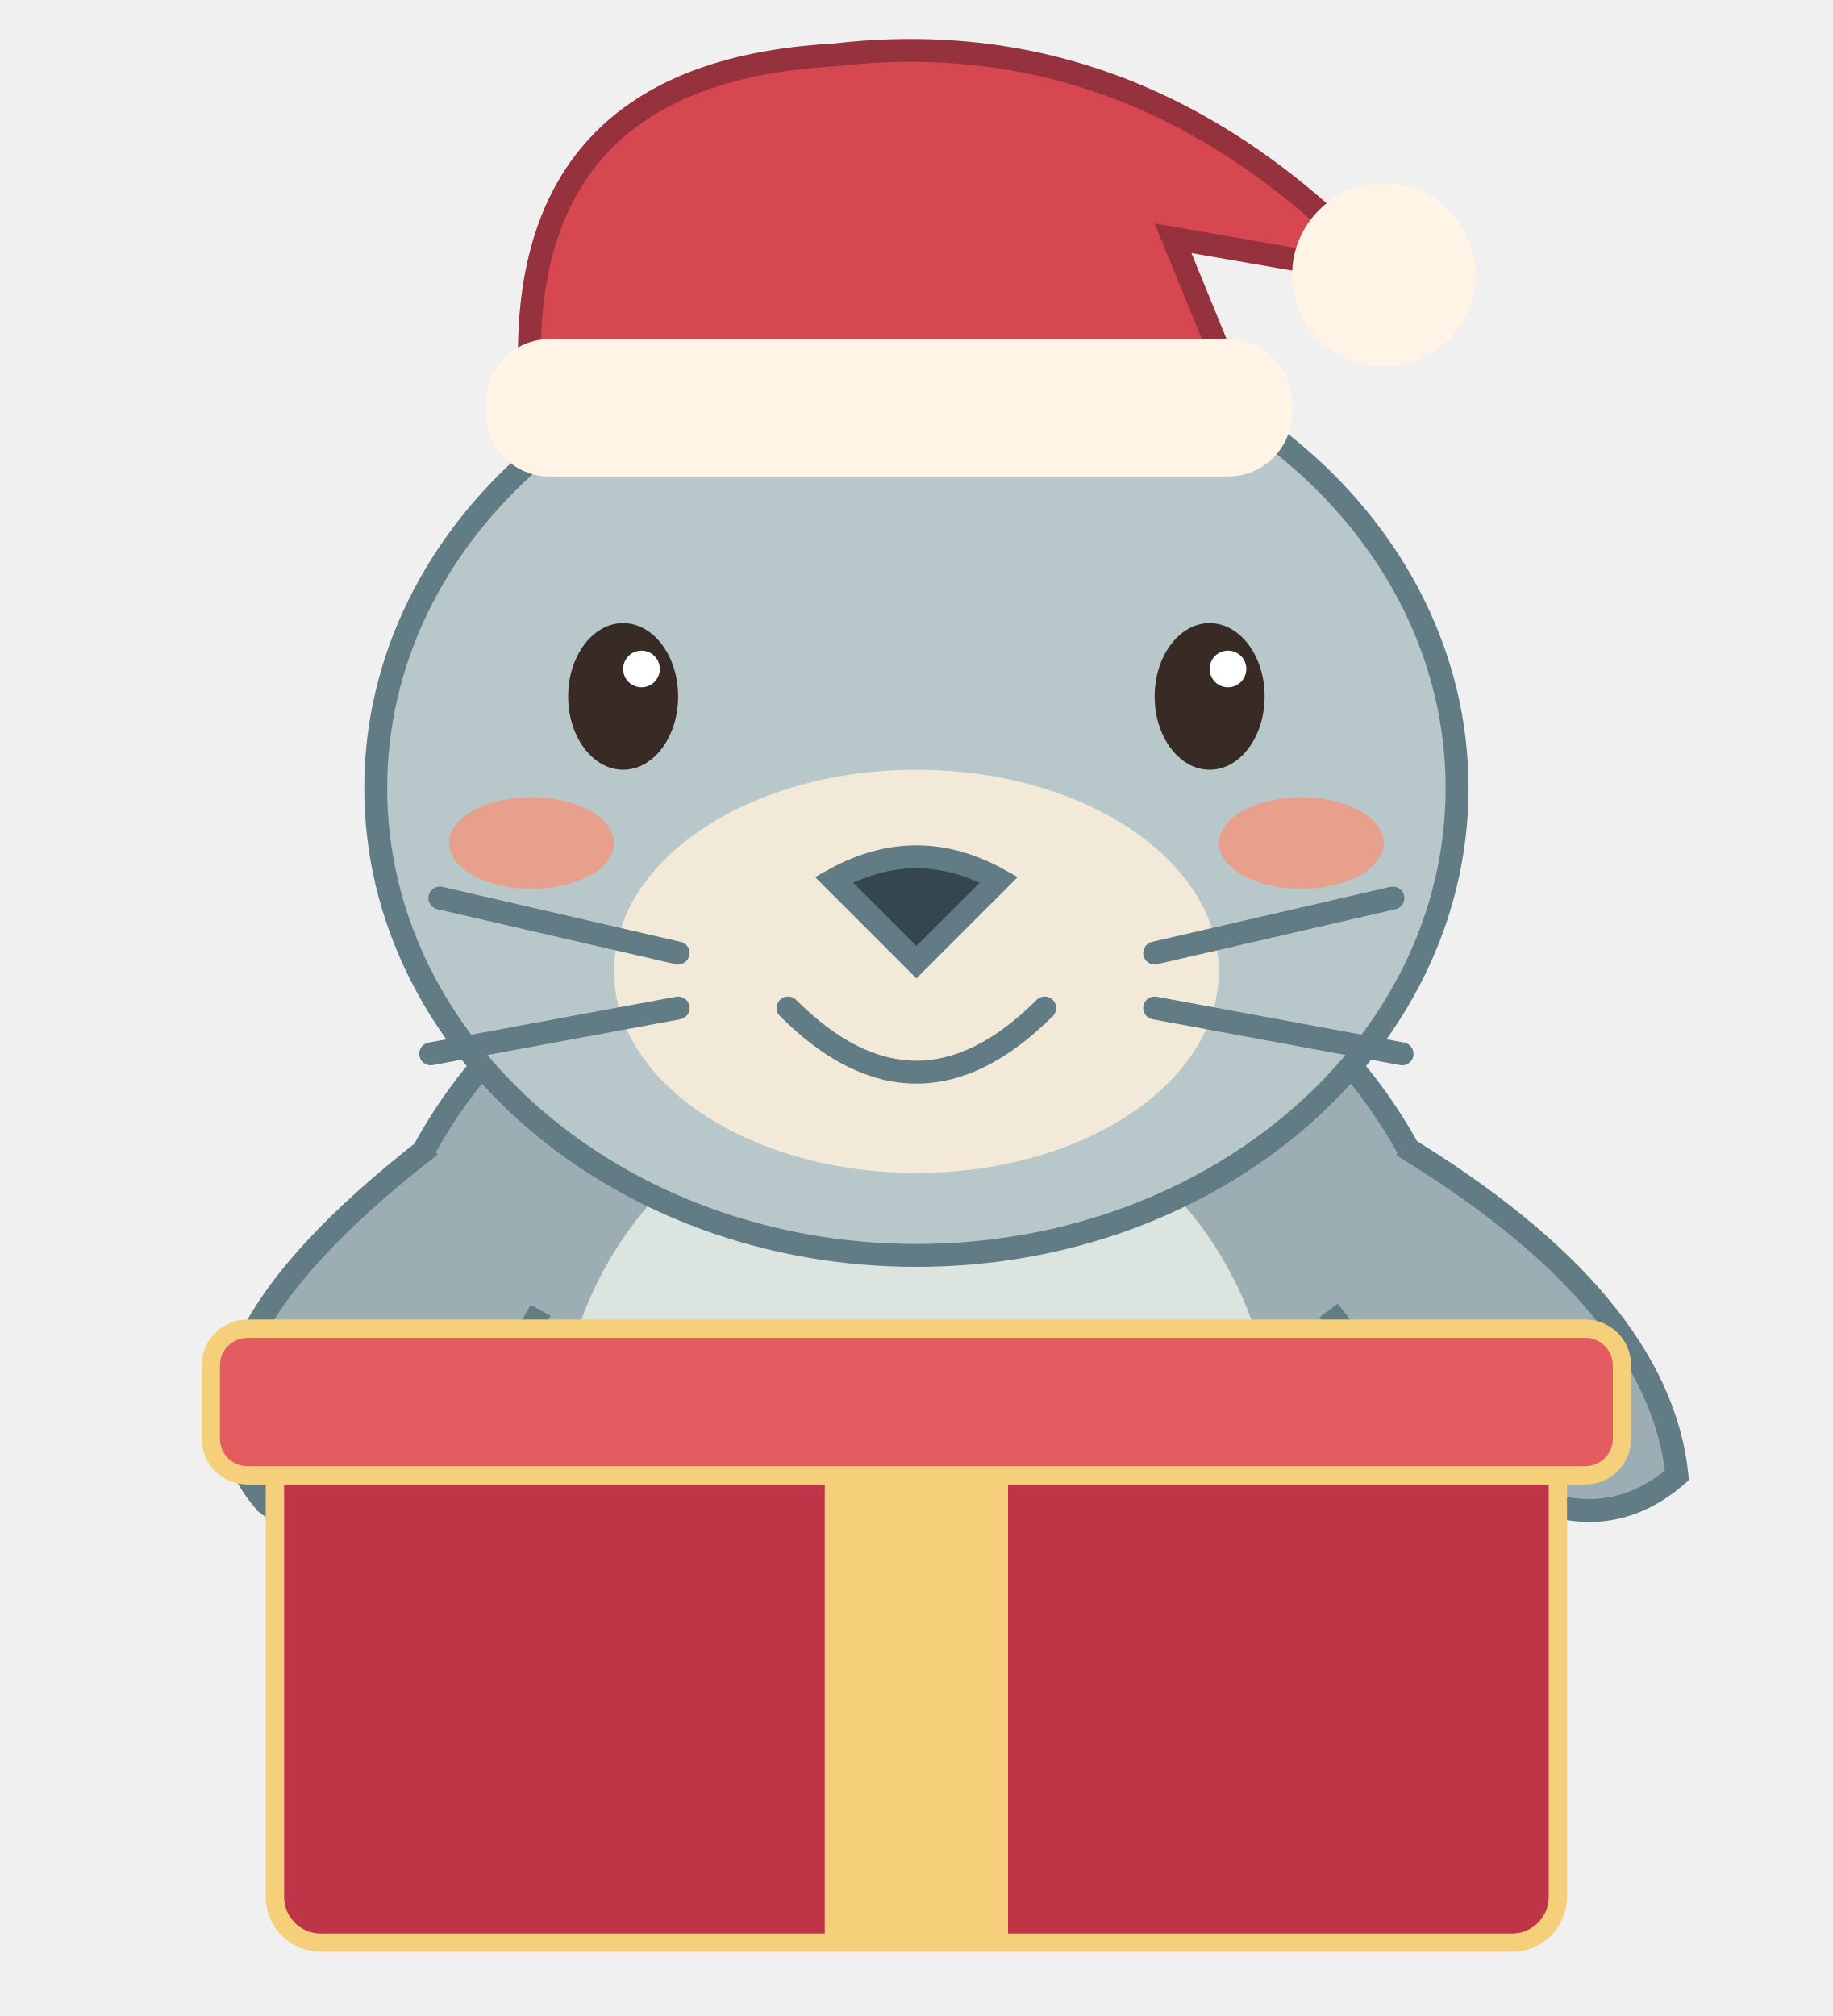
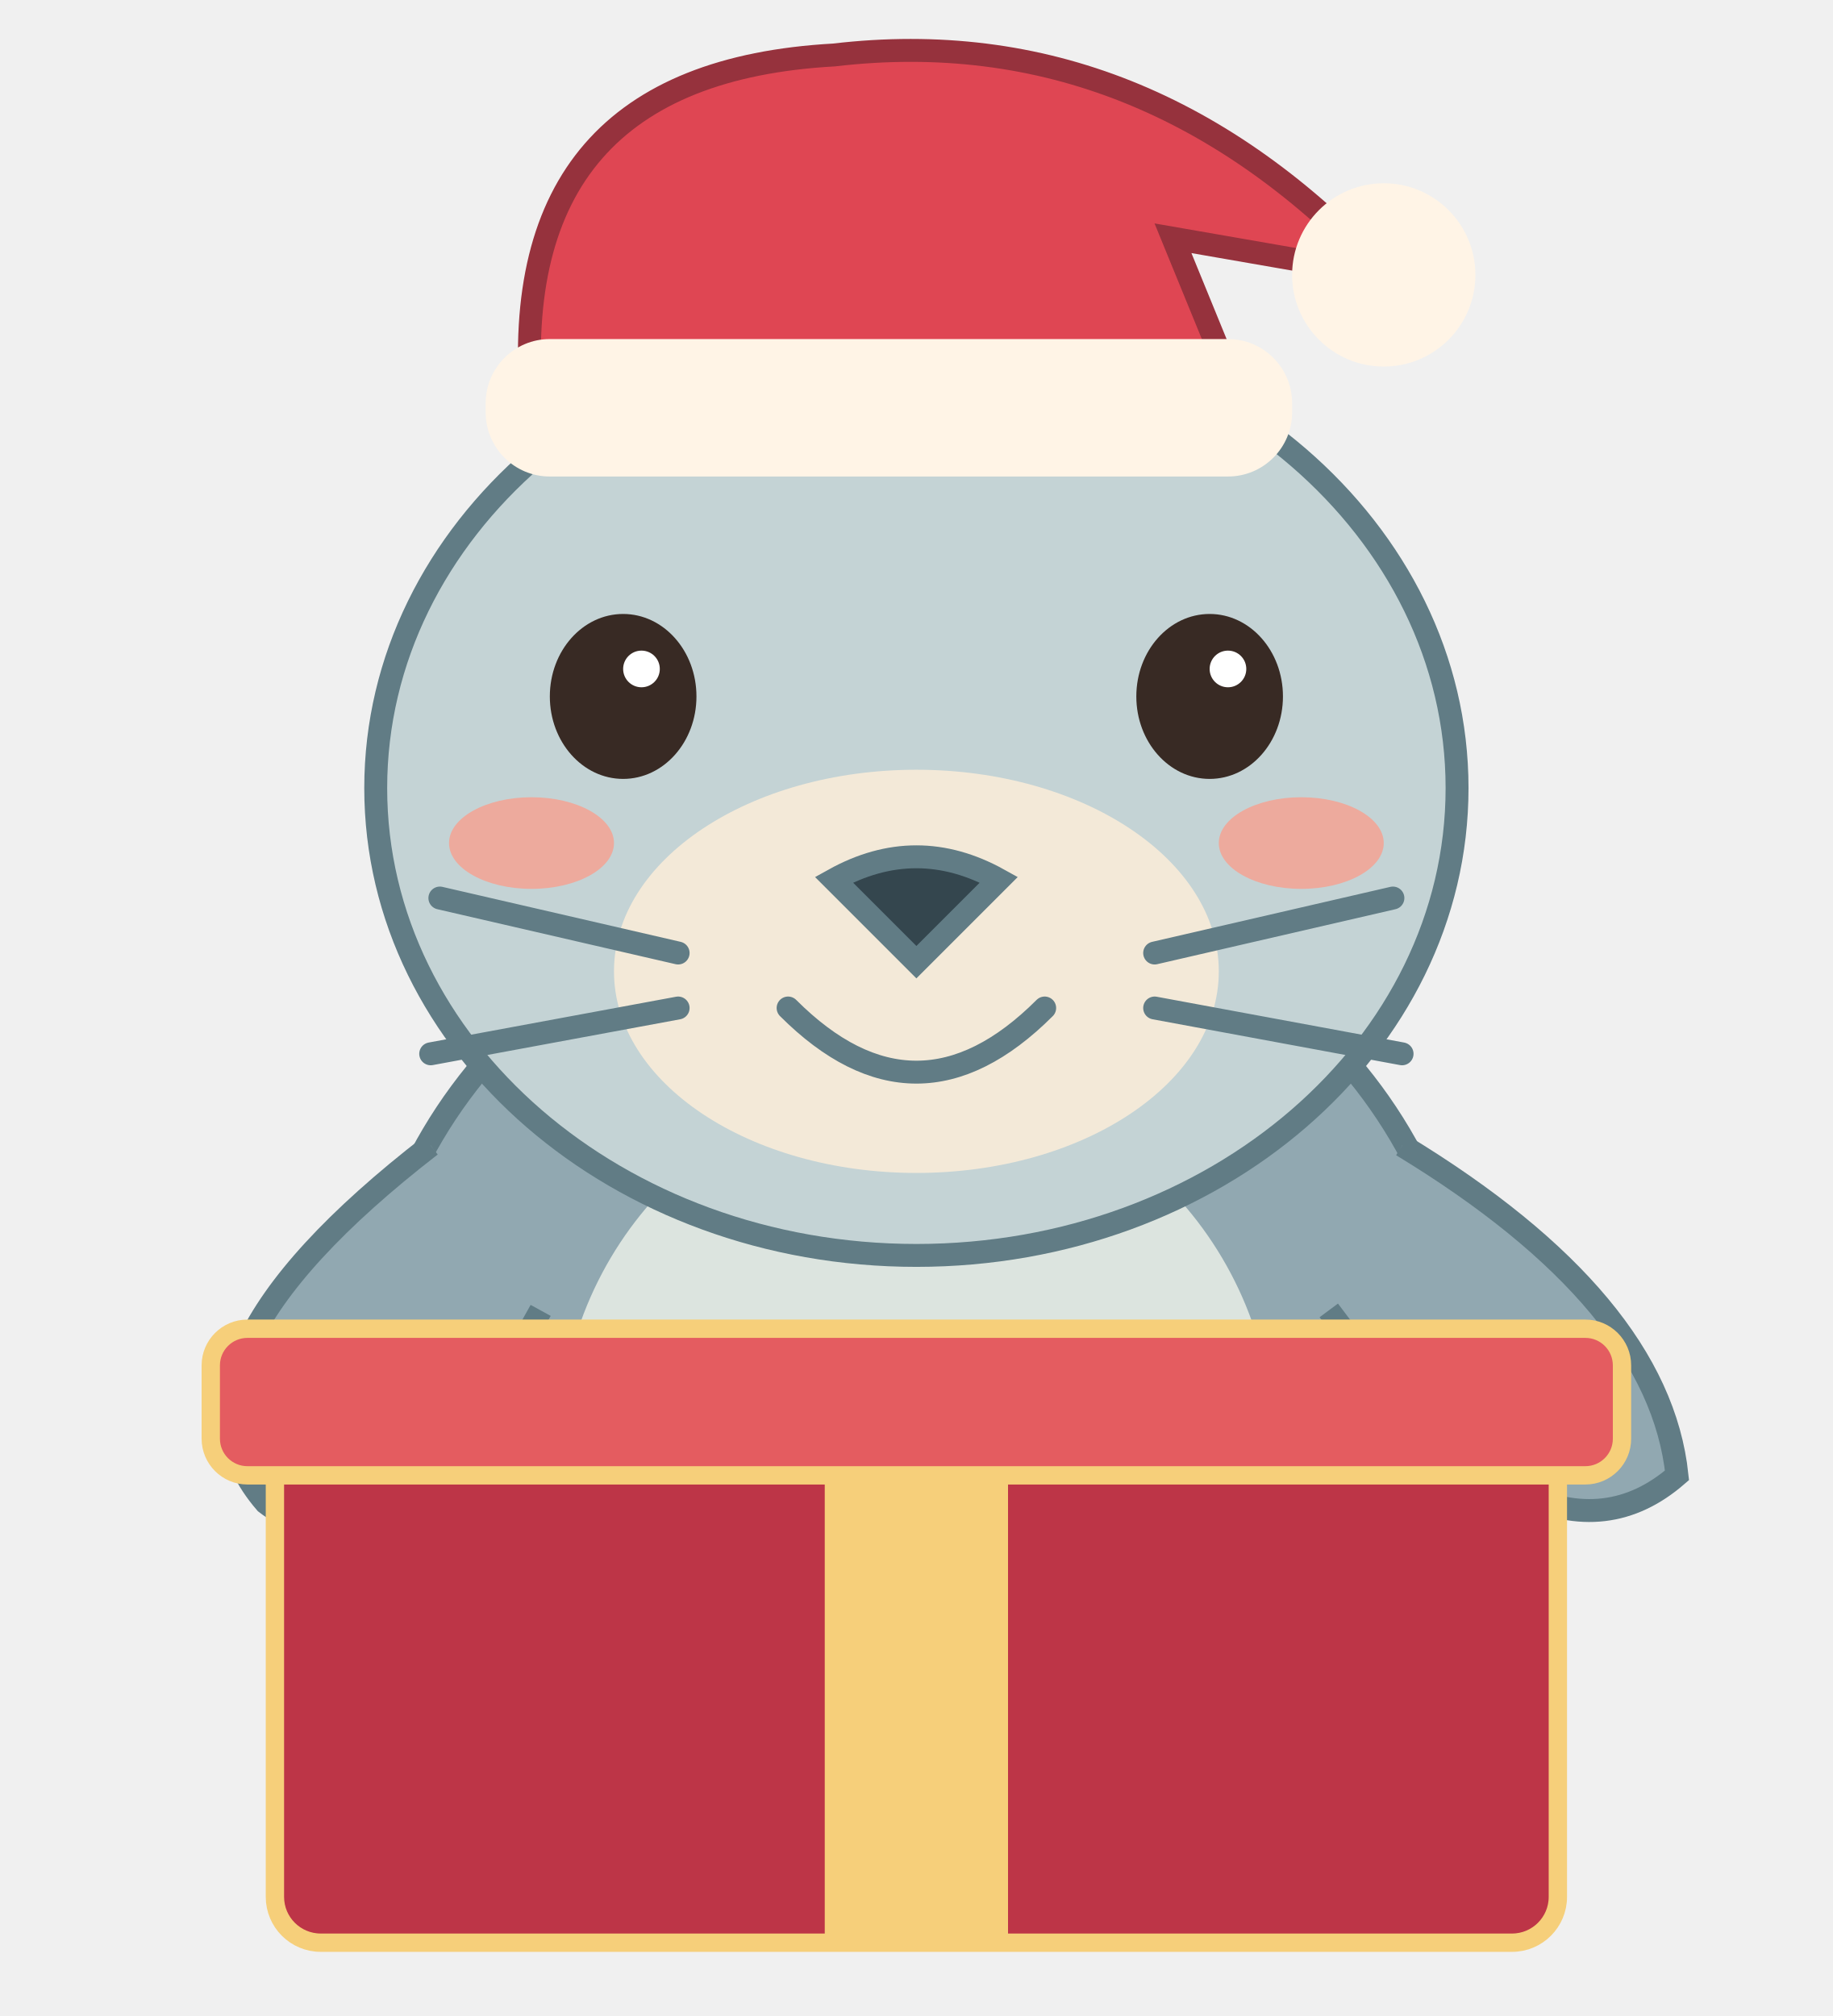
<svg xmlns="http://www.w3.org/2000/svg" viewBox="0 0 200 220">
  <g class="bt-pop">
    <g stroke="#617c85" stroke-width="2.5">
-       <ellipse cx="100" cy="150" rx="60" ry="55" fill="#9caeb3" />
+       <ellipse cx="100" cy="150" rx="60" ry="55" fill="#91a8b1" />
      <ellipse cx="100" cy="158" rx="39" ry="40" fill="#dce4df" stroke="none" />
-       <path class="bt-step" d="M70 183Q37 195 46 205Q65 215 91 195" fill="#9caeb3" />
-       <path class="bt-step2" d="M120 183Q153 195 154 205Q135 215 109 195" fill="#9caeb3" />
-       <path d="M47 125Q16 149 29 164Q42 174 59 143" fill="#9caeb3" />
-       <path class="bt-wave" d="M153 125Q181 142 183 161Q168 174 145 143" fill="#9caeb3" />
-       <ellipse cx="100" cy="86" rx="59" ry="51" fill="#b8c7c9" />
+       <path class="bt-step" d="M70 183Q37 195 46 205Q65 215 91 195" fill="#91a8b1" />
+       <path class="bt-step2" d="M120 183Q153 195 154 205Q135 215 109 195" fill="#91a8b1" />
+       <path d="M47 125Q16 149 29 164Q42 174 59 143" fill="#91a8b1" />
+       <path class="bt-wave" d="M153 125Q181 142 183 161Q168 174 145 143" fill="#91a8b1" />
+       <ellipse cx="100" cy="86" rx="59" ry="51" fill="#c4d3d5" />
      <ellipse cx="100" cy="106" rx="33" ry="22" fill="#f3e9d8" stroke="none" />
      <path d="M91 96Q100 91 109 96L100 105Z" fill="#34464e" />
      <path d="M86 110Q100 124 114 110M74 104L48 98M74 110L47 115M126 104L152 98M126 110L153 115" fill="none" stroke-linecap="round" />
    </g>
    <g fill="#382a24">
-       <ellipse cx="68" cy="76" rx="6" ry="8" />
-       <ellipse cx="132" cy="76" rx="6" ry="8" />
+       <ellipse cx="68" cy="76" rx="8" ry="9" />
+       <ellipse cx="132" cy="76" rx="8" ry="9" />
    </g>
    <g fill="white">
      <circle cx="70" cy="73" r="2" />
      <circle cx="134" cy="73" r="2" />
    </g>
-     <g fill="#e7a08b">
+     <g fill="#edaa9d">
      <ellipse cx="58" cy="92" rx="9" ry="5" />
      <ellipse cx="142" cy="92" rx="9" ry="5" />
    </g>
-     <path d="M58 44Q55 8 91 6Q125 2 151 30L128 26L137 48Z" fill="#d74750" stroke="#96323d" stroke-width="2.5" />
+     <path d="M58 44Q55 8 91 6Q125 2 151 30L128 26L137 48Z" fill="#df4653" stroke="#96323d" stroke-width="2.5" />
    <circle cx="151" cy="30" r="10" fill="#fff4e6" />
    <rect x="53" y="37" width="88" height="15" rx="7" fill="#fff4e6" />
  </g>
  <g>
    <rect x="30" y="154" width="140" height="58" rx="5" fill="#bd3547" stroke="#f6cf7a" stroke-width="2" />
    <path d="M90 154H110V212H90Z" fill="#f6cf7a" />
    <rect x="23" y="145" width="154" height="16" rx="4" fill="#e45c60" stroke="#f6cf7a" stroke-width="2" />
  </g>
</svg>
